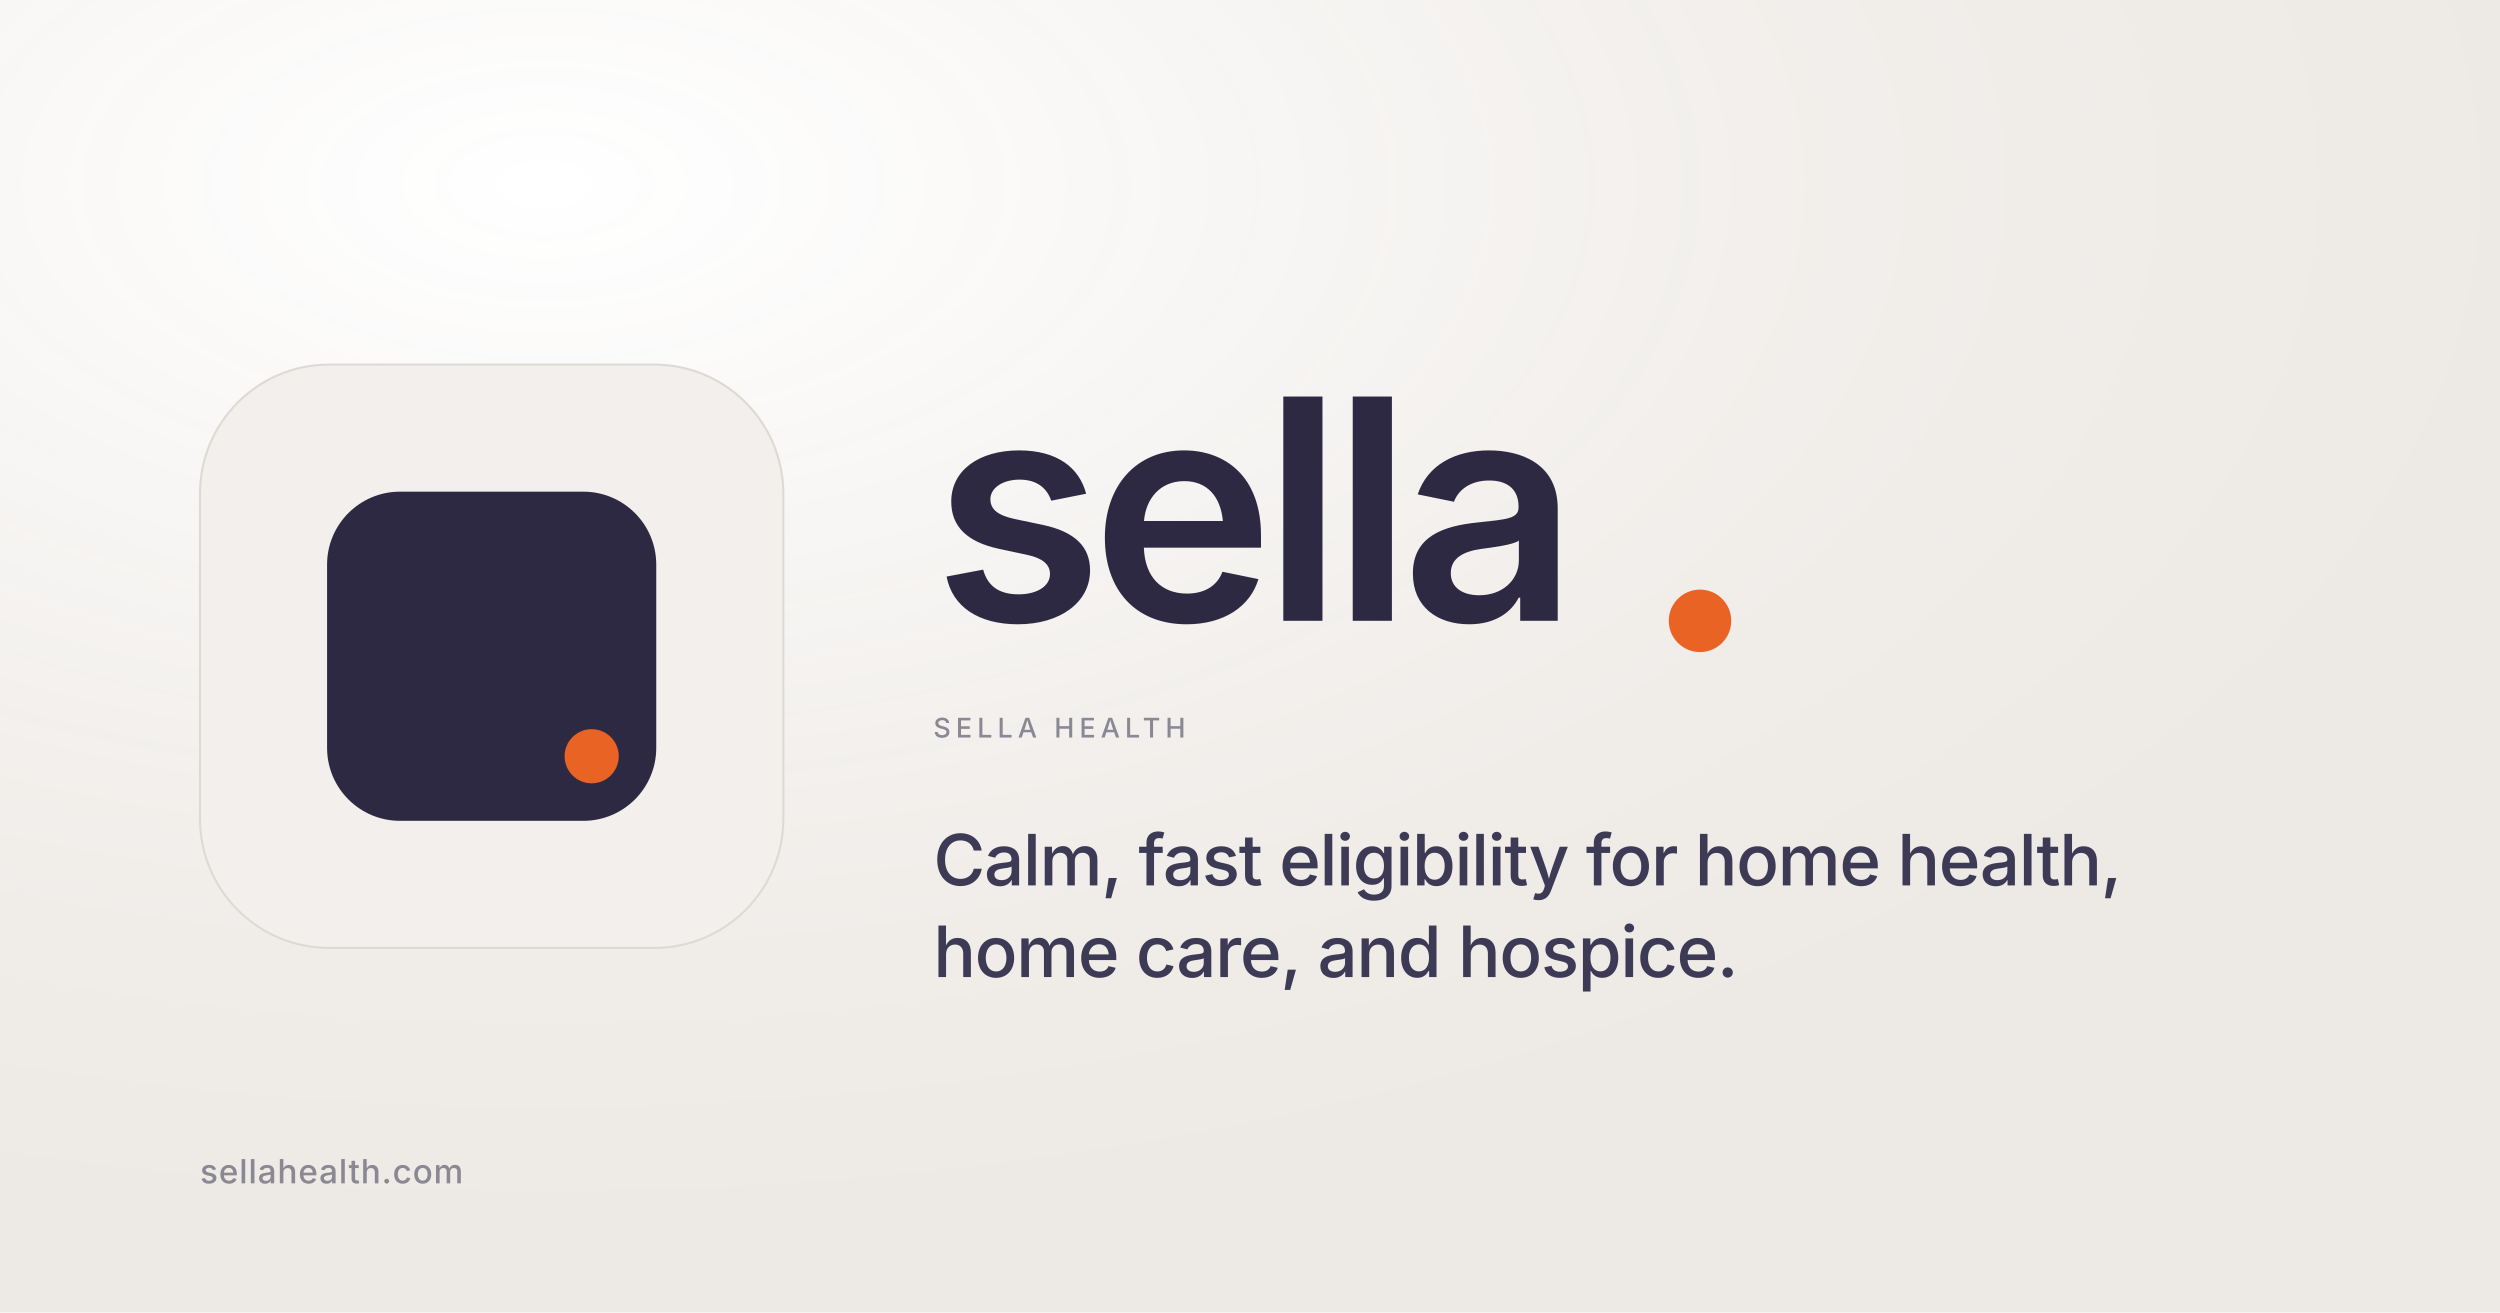
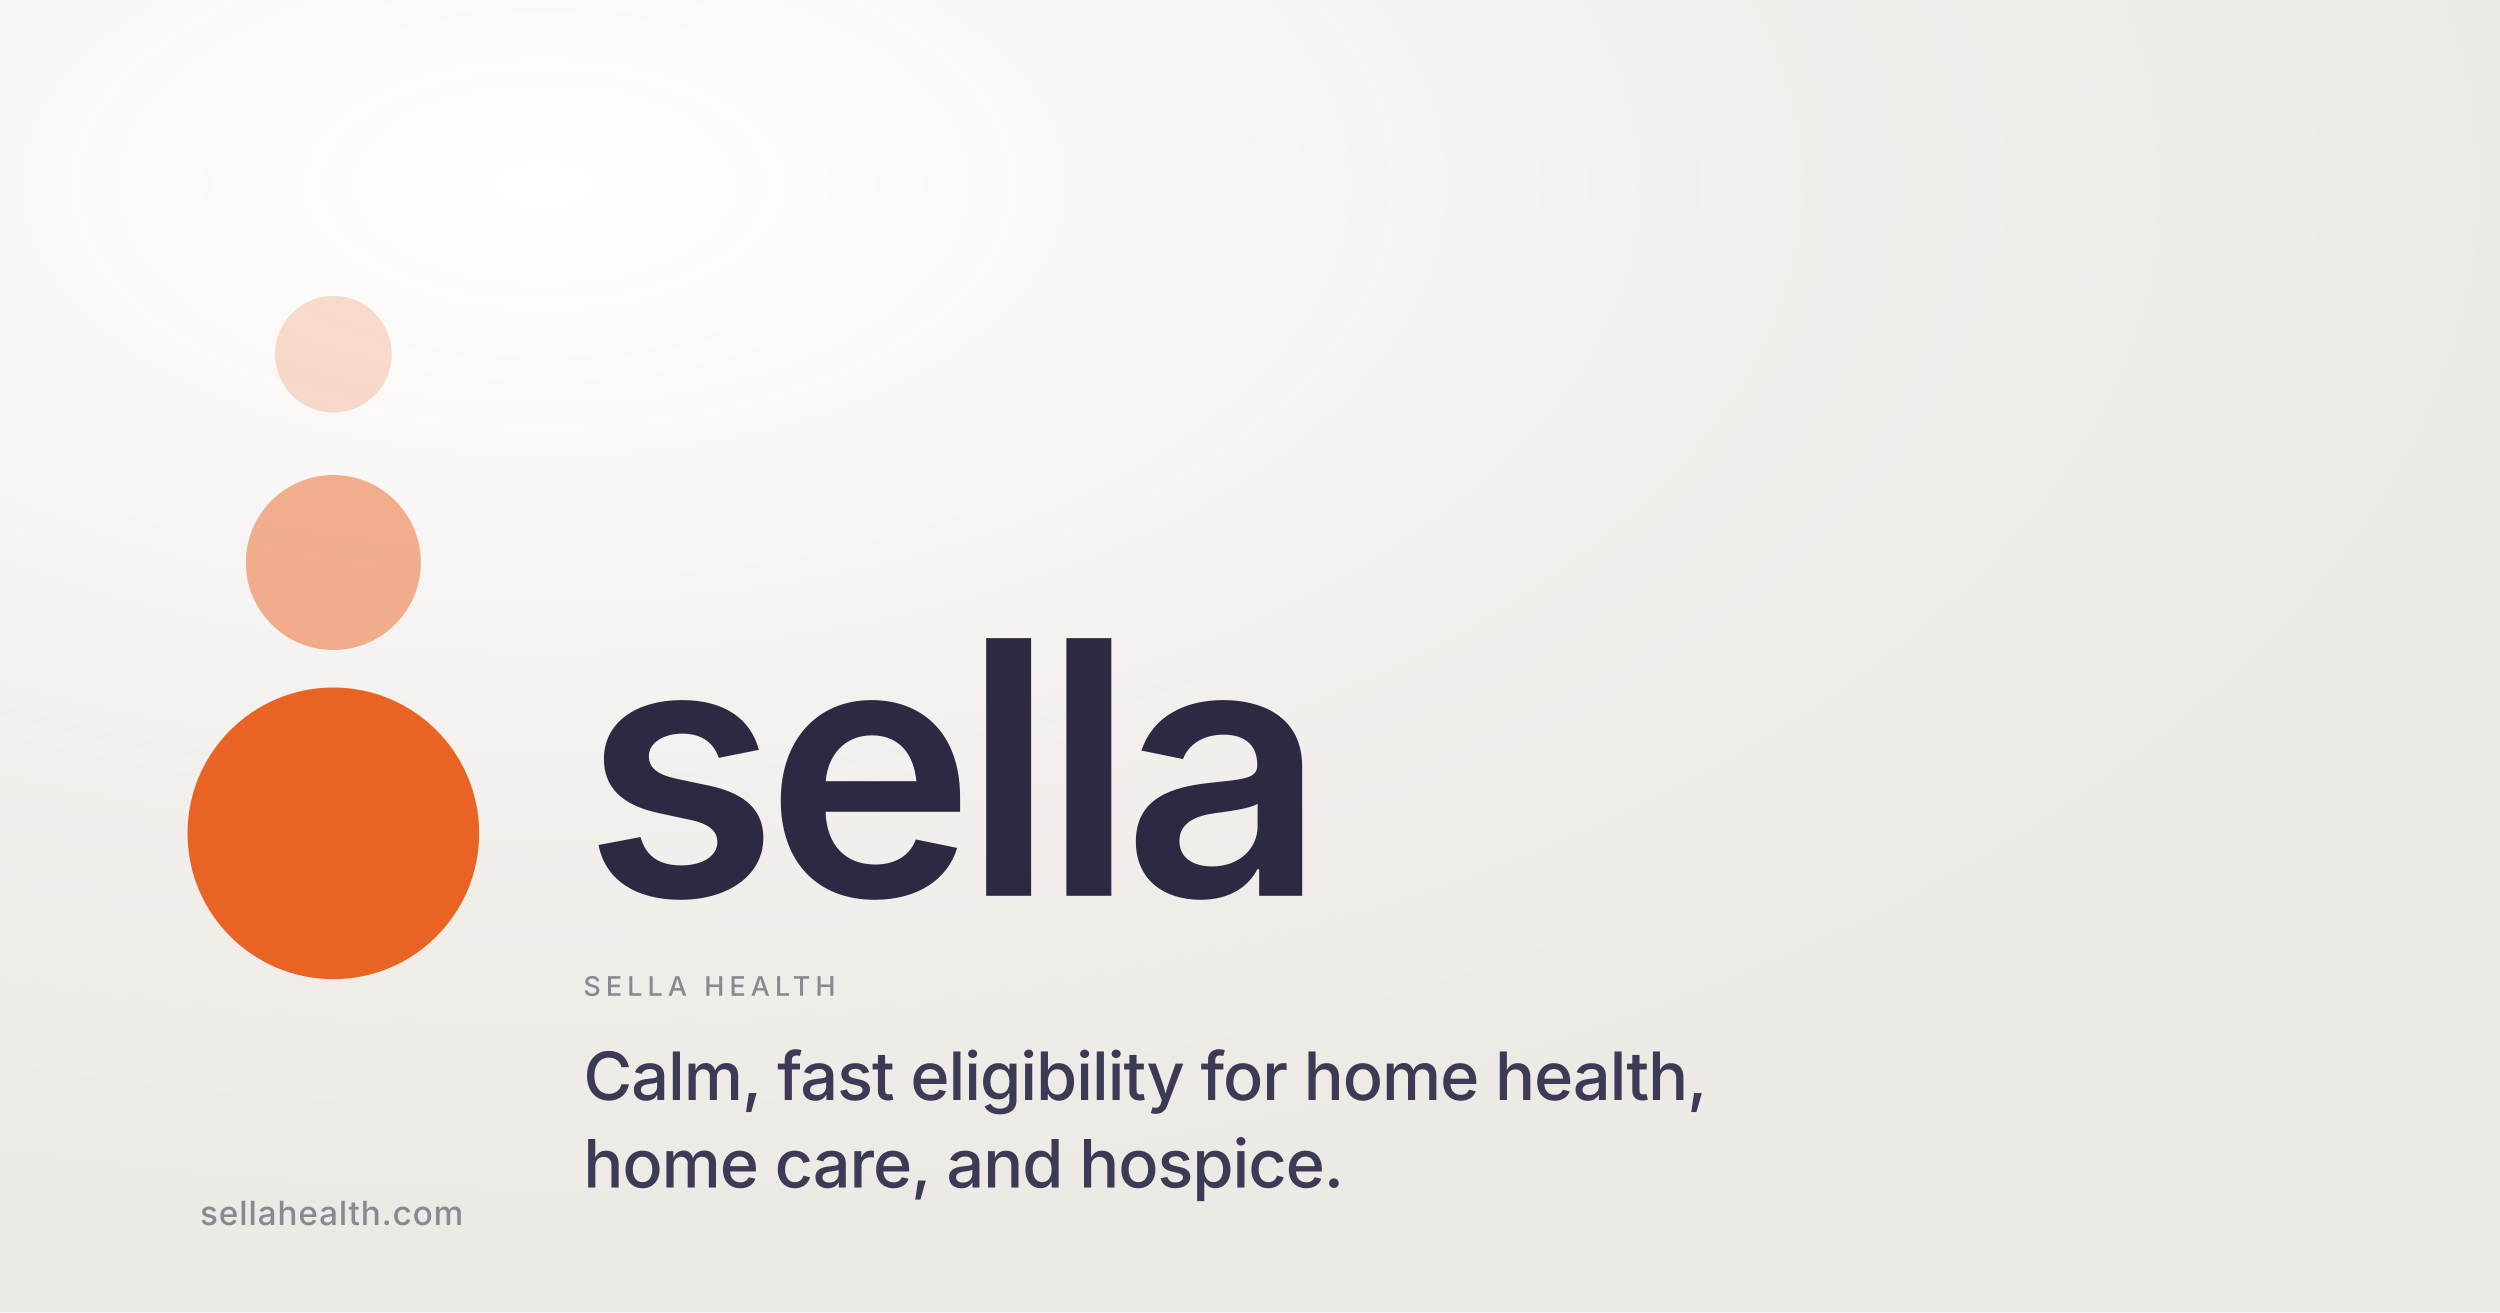
<svg xmlns="http://www.w3.org/2000/svg" viewBox="0 0 1200 630" width="1200" height="630" role="img" aria-label="Sella — calm, fast eligibility for home health, home care, and hospice agencies">
  <defs>
    <radialGradient id="canvas-glow" cx="22%" cy="14%" r="80%">
      <stop offset="0%" stop-color="#FFFFFF" stop-opacity="0.9" />
      <stop offset="60%" stop-color="#F2EFEC" stop-opacity="1" />
      <stop offset="100%" stop-color="#EDE9E4" stop-opacity="1" />
    </radialGradient>
  </defs>
  <rect width="1200" height="630" fill="url(#canvas-glow)" />
-   <g transform="translate(96, 175)">
-     <rect width="280" height="280" rx="62" ry="62" fill="#F2EFEC" stroke="#DDDAD4" stroke-width="1" />
-     <rect x="61" y="61" width="158" height="158" rx="35" ry="35" fill="#2D2942" />
-     <circle cx="188" cy="188" r="13" fill="#E96424" />
-   </g>
+   <circle cx="160" cy="170" r="28" fill="#E96424" opacity="0.22" />
+   <circle cx="160" cy="270" r="42" fill="#E96424" opacity="0.50" />
+   <circle cx="160" cy="400" r="70" fill="#E96424" opacity="1" />
  <g>
-     <text x="448" y="298" font-family="Inter, system-ui, -apple-system, 'Helvetica Neue', sans-serif" font-weight="600" font-size="148" letter-spacing="-5.4" fill="#2D2942">sella</text>
-     <circle cx="816" cy="298" r="15" fill="#E96424" />
-     <text x="448" y="354" font-family="Inter, system-ui, -apple-system, 'Helvetica Neue', sans-serif" font-weight="500" font-size="13" letter-spacing="2.4" fill="#8A8893">SELLA HEALTH</text>
-     <text x="448" y="425" font-family="Inter, system-ui, -apple-system, 'Helvetica Neue', sans-serif" font-weight="500" font-size="34" letter-spacing="-0.6" fill="#3D3A55">
-       <tspan x="448" dy="0">Calm, fast eligibility for home health,</tspan>
-       <tspan x="448" dy="44">home care, and hospice.</tspan>
+     <text x="280" y="430" font-family="Inter, system-ui, -apple-system, 'Helvetica Neue', sans-serif" font-weight="600" font-size="170" letter-spacing="-6" fill="#2D2942">sella</text>
+     <text x="280" y="478" font-family="Inter, system-ui, -apple-system, 'Helvetica Neue', sans-serif" font-weight="500" font-size="13" letter-spacing="2.4" fill="#8A8893">SELLA HEALTH</text>
+     <text x="280" y="528" font-family="Inter, system-ui, -apple-system, 'Helvetica Neue', sans-serif" font-weight="500" font-size="32" letter-spacing="-0.5" fill="#3D3A55">
+       <tspan x="280" dy="0">Calm, fast eligibility for home health,</tspan>
+       <tspan x="280" dy="42">home care, and hospice.</tspan>
    </text>
  </g>
-   <text x="96" y="568" font-family="Inter, system-ui, -apple-system, 'Helvetica Neue', sans-serif" font-weight="500" font-size="16" letter-spacing="0.4" fill="#8A8893">sellahealth.com</text>
+   <text x="96" y="588" font-family="Inter, system-ui, -apple-system, 'Helvetica Neue', sans-serif" font-weight="500" font-size="16" letter-spacing="0.4" fill="#8A8893">sellahealth.com</text>
</svg>
